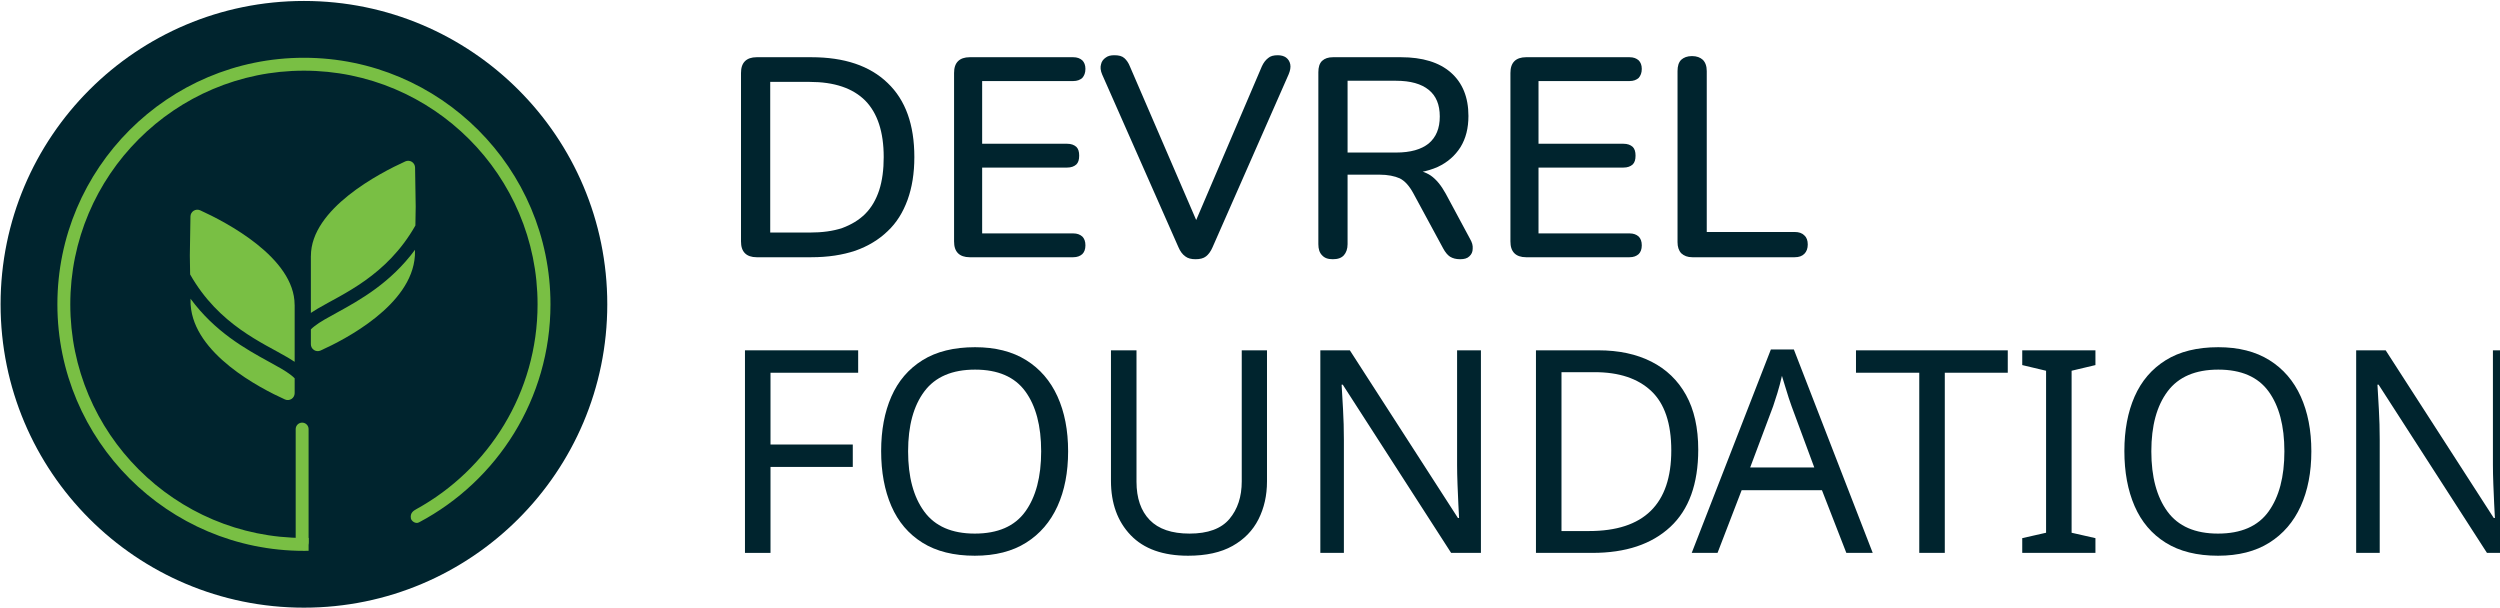
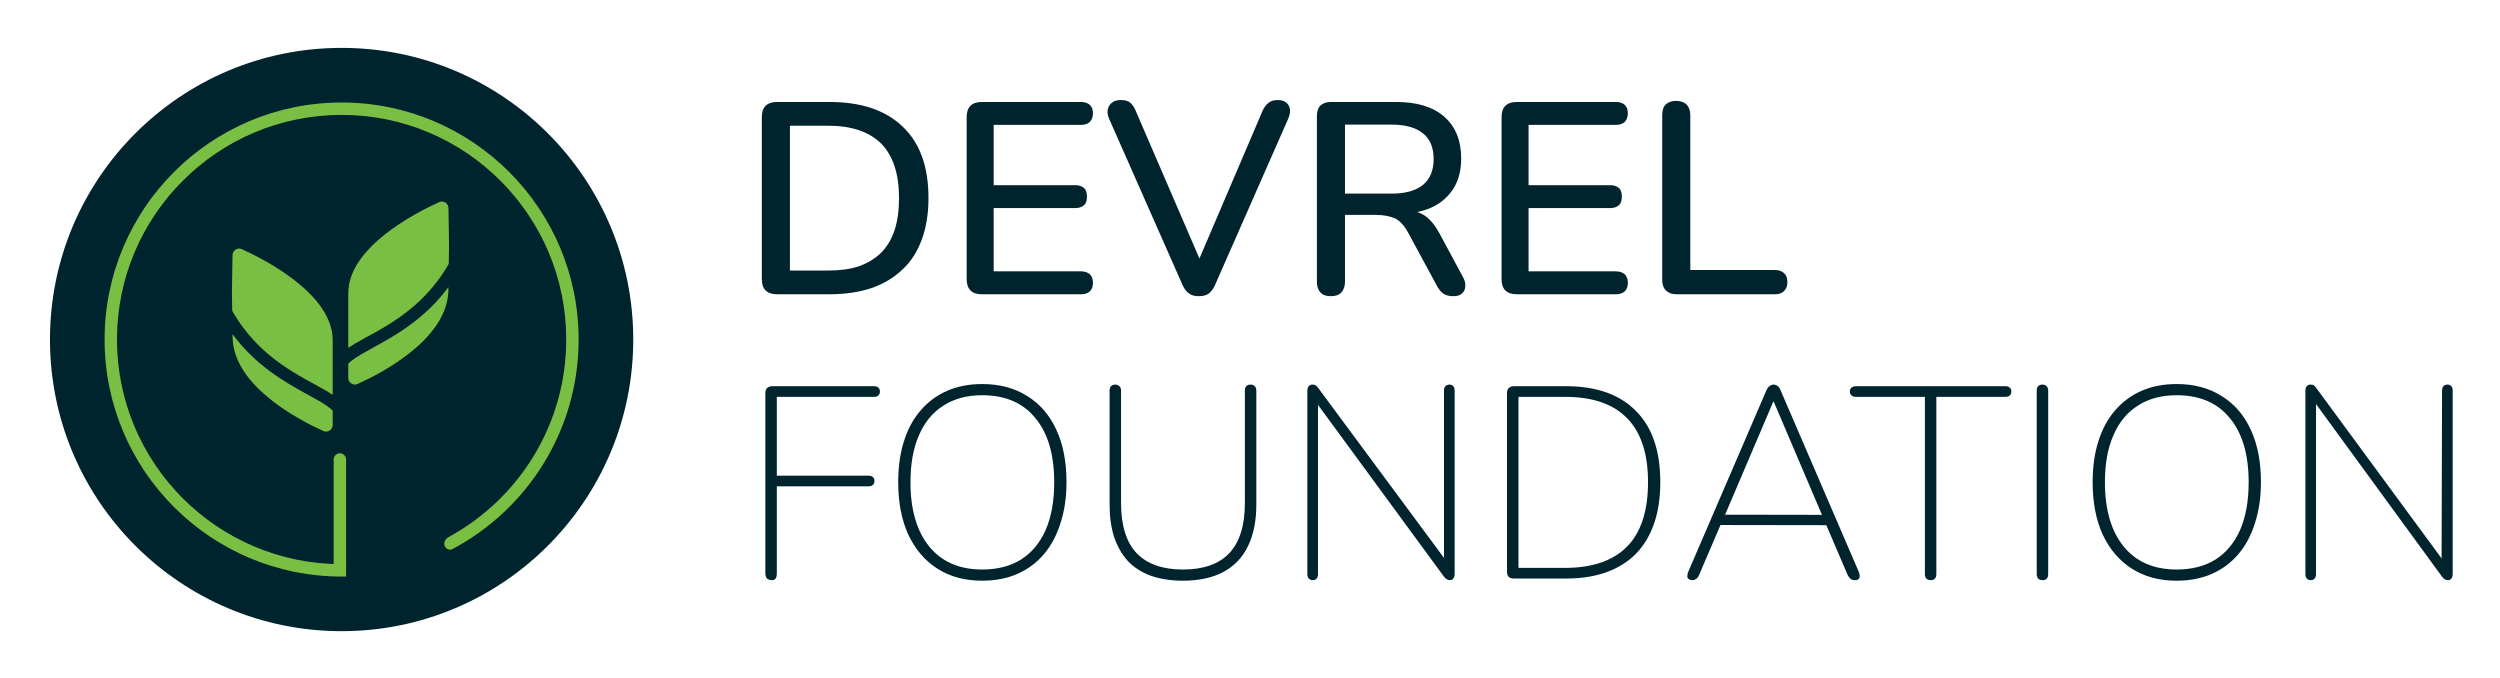
- <svg xmlns="http://www.w3.org/2000/svg" width="100%" height="100%" viewBox="0 0 3488 848" version="1.1" xml:space="preserve" style="fill-rule:evenodd;clip-rule:evenodd;stroke-linecap:round;stroke-linejoin:round;stroke-miterlimit:1.5;">
-   <g transform="matrix(1,0,0,1,2561.71,210.241)">
-     <g id="_2" transform="matrix(1,0,0,1,-2630.12,-559.407)">
-       <g transform="matrix(7.90479e-17,1.29095,-1.29095,7.90479e-17,1448.92,152.957)">
-         <circle cx="480.875" cy="740.901" r="327.847" style="fill:rgb(0,36,46);" />
+ <svg xmlns="http://www.w3.org/2000/svg" role="img" viewBox="125.30 -14.70 3234.40 876.90">
+   <style>svg {clip-rule:evenodd;fill-rule:evenodd;stroke-linecap:round;stroke-linejoin:round;stroke-miterlimit:1.5}</style>
+   <g id="g16" transform="translate(2561.71 210.241)">
+     <g id="_2" transform="translate(-2433.477 -475.467) scale(.89151)">
+       <g id="g1" transform="rotate(90 647.982 800.938) scale(1.29095)">
+         <circle id="circle1" cx="480.875" cy="740.901" r="327.847" fill="#00242e" />
      </g>
-       <g transform="matrix(1,0,0,1,-3.43554,6.56446)">
-         <g>
-           <g transform="matrix(1.20992,0,0,1.20992,-53.0015,-112.979)">
-             <path d="M583.253,963.663C666.567,917.821 723.076,829.182 723.076,727.449C723.076,578.754 602.354,458.032 453.659,458.032C304.963,458.032 184.242,578.754 184.242,727.449C184.242,876.144 304.963,996.866 453.659,996.866C455.459,996.866 457.255,996.848 459.047,996.813L459.047,1011.69C457.255,1011.73 455.459,1011.74 453.659,1011.74C296.753,1011.74 169.365,884.355 169.365,727.449C169.365,570.543 296.753,443.155 453.659,443.155C610.565,443.155 737.953,570.543 737.953,727.449C737.953,836.383 676.551,931.09 586.5,978.817C582.33,981.178 577.531,977.295 576.999,974.296C575.913,968.183 579.791,965.568 583.253,963.663Z" style="fill:rgb(121,191,68);" />
+       <g id="g6" transform="translate(-3.436 6.564)">
+         <g id="g5">
+           <g id="g2" transform="translate(-53.002 -112.979) scale(1.20992)">
+             <path id="path1" fill="#79bf44" d="M583.253 963.663c83.314-45.842 139.823-134.481 139.823-236.214 0-148.695-120.722-269.417-269.417-269.417-148.696 0-269.417 120.722-269.417 269.417s120.721 269.417 269.417 269.417c1.8 0 3.596-.018 5.388-.053v14.877c-1.792.04-3.588.05-5.388.05-156.906 0-284.294-127.385-284.294-284.291s127.388-284.294 284.294-284.294c156.906 0 284.294 127.388 284.294 284.294 0 108.934-61.402 203.641-151.453 251.368-4.17 2.361-8.969-1.522-9.501-4.521-1.086-6.113 2.792-8.728 6.254-10.633z" />
          </g>
-           <path d="M493.388,1099.03L493.388,941.256" style="fill:none;stroke:rgb(121,191,68);stroke-width:18px;" />
-           <g transform="matrix(1.11127,0,0,1.11127,326.694,614.739)">
-             <path d="M9.38,99.663L9,75.946L9.786,26.881C9.832,23.985 11.327,21.304 13.766,19.743C16.206,18.181 19.266,17.946 21.915,19.117C54.134,33.761 140.568,78.554 140.568,137.892L140.613,137.892L140.613,209.386C138.036,207.643 135.233,205.895 132.228,204.121C100.893,185.626 45.43,163.233 9.38,99.663ZM140.613,230.089L140.613,248.75C140.613,251.665 139.143,254.384 136.703,255.98C134.264,257.575 131.184,257.833 128.513,256.665C96.931,242.434 14.127,199.427 10.037,137.892L9.992,137.892L9.868,130.152C40.517,171.734 78.858,193.13 107.735,208.962C119.209,215.253 129.092,220.573 136.078,226.08C137.79,227.43 139.33,228.745 140.613,230.089Z" style="fill:rgb(121,191,68);" />
+           <path id="path2" fill="none" stroke="#79bf44" stroke-width="18" d="M493.388 1099.03V941.256" />
+           <g id="g3" transform="translate(326.694 614.739) scale(1.11127)">
+             <path id="path3" fill="#79bf44" d="M9.38 99.663L9 75.946l.786-49.065c.046-2.896 1.541-5.577 3.98-7.138 2.44-1.562 5.5-1.797 8.149-.626 32.219 14.644 118.653 59.437 118.653 118.775h.045v71.494c-2.577-1.743-5.38-3.491-8.385-5.265C100.893 185.626 45.43 163.233 9.38 99.663zm131.233 130.426v18.661c0 2.915-1.47 5.634-3.91 7.23-2.439 1.595-5.519 1.853-8.19.685-31.582-14.231-114.386-57.238-118.476-118.773h-.045l-.124-7.74c30.649 41.582 68.99 62.978 97.867 78.81 11.474 6.291 21.357 11.611 28.343 17.118 1.712 1.35 3.252 2.665 4.535 4.009z" />
          </g>
-           <g transform="matrix(-1.11127,0,0,1.11127,661.827,546.483)">
-             <path d="M9.38,99.663L9,75.946L9.786,26.881C9.832,23.985 11.327,21.304 13.766,19.743C16.206,18.181 19.266,17.946 21.915,19.117C54.134,33.761 140.568,78.554 140.568,137.892L140.613,137.892L140.613,209.386C138.036,207.643 135.233,205.895 132.228,204.121C100.893,185.626 45.43,163.233 9.38,99.663ZM140.613,230.089L140.613,248.75C140.613,251.665 139.143,254.384 136.703,255.98C134.264,257.575 131.184,257.833 128.513,256.665C96.931,242.434 14.127,199.427 10.037,137.892L9.992,137.892L9.868,130.152C40.517,171.734 78.858,193.13 107.735,208.962C119.209,215.253 129.092,220.573 136.078,226.08C137.79,227.43 139.33,228.745 140.613,230.089Z" style="fill:rgb(121,191,68);" />
+           <g id="g4" transform="matrix(-1.11127 0 0 1.11127 661.827 546.483)">
+             <path id="path4" fill="#79bf44" d="M9.38 99.663L9 75.946l.786-49.065c.046-2.896 1.541-5.577 3.98-7.138 2.44-1.562 5.5-1.797 8.149-.626 32.219 14.644 118.653 59.437 118.653 118.775h.045v71.494c-2.577-1.743-5.38-3.491-8.385-5.265C100.893 185.626 45.43 163.233 9.38 99.663zm131.233 130.426v18.661c0 2.915-1.47 5.634-3.91 7.23-2.439 1.595-5.519 1.853-8.19.685-31.582-14.231-114.386-57.238-118.476-118.773h-.045l-.124-7.74c30.649 41.582 68.99 62.978 97.867 78.81 11.474 6.291 21.357 11.611 28.343 17.118 1.712 1.35 3.252 2.665 4.535 4.009z" />
          </g>
        </g>
      </g>
    </g>
-     <g transform="matrix(1,0,0,1,-2637.6,-590.148)">
-       <g transform="matrix(395.833,0,0,395.833,1076.88,738.799)">
-         <path d="M0.138,-0C0.12,-0 0.106,-0.005 0.097,-0.014C0.087,-0.024 0.083,-0.038 0.083,-0.056L0.083,-0.649C0.083,-0.667 0.087,-0.681 0.097,-0.691C0.106,-0.7 0.12,-0.705 0.138,-0.705L0.331,-0.705C0.447,-0.705 0.537,-0.675 0.6,-0.614C0.663,-0.554 0.694,-0.467 0.694,-0.353C0.694,-0.296 0.686,-0.246 0.67,-0.202C0.654,-0.158 0.631,-0.121 0.6,-0.092C0.569,-0.062 0.531,-0.039 0.486,-0.023C0.441,-0.008 0.39,-0 0.331,-0L0.138,-0ZM0.186,-0.087L0.325,-0.087C0.369,-0.087 0.407,-0.092 0.44,-0.103C0.472,-0.115 0.499,-0.131 0.521,-0.153C0.543,-0.175 0.559,-0.203 0.57,-0.236C0.581,-0.27 0.586,-0.309 0.586,-0.353C0.586,-0.442 0.564,-0.508 0.521,-0.552C0.477,-0.596 0.412,-0.618 0.325,-0.618L0.186,-0.618L0.186,-0.087Z" style="fill:rgb(0,36,46);fill-rule:nonzero;" />
+     <g id="g15" transform="translate(-2637.6 -590.148)">
+       <g id="g7" transform="translate(1157.51 745.925) scale(352.8909)">
+         <path id="path6" fill="#00242e" fill-rule="nonzero" d="M.138 0C.12 0 .106-.005.097-.014.087-.024.083-.038.083-.056v-.593c0-.018.004-.032.014-.042C.106-.7.12-.705.138-.705h.193c.116 0 .206.03.269.091.063.06.094.147.094.261 0 .057-.008.107-.024.151s-.039.081-.07.11c-.031.03-.069.053-.114.069C.441-.008.39 0 .331 0zm.048-.087h.139c.044 0 .082-.005.115-.016.032-.012.059-.028.081-.05.022-.022.038-.05.049-.083.011-.034.016-.073.016-.117 0-.089-.022-.155-.065-.199C.477-.596.412-.618.325-.618H.186z" />
      </g>
-       <g transform="matrix(395.833,0,0,395.833,1374.15,738.799)">
-         <path d="M0.138,-0C0.12,-0 0.106,-0.005 0.097,-0.014C0.087,-0.024 0.083,-0.038 0.083,-0.056L0.083,-0.649C0.083,-0.667 0.087,-0.681 0.097,-0.691C0.106,-0.7 0.12,-0.705 0.138,-0.705L0.503,-0.705C0.517,-0.705 0.527,-0.701 0.535,-0.694C0.542,-0.687 0.546,-0.677 0.546,-0.664C0.546,-0.65 0.542,-0.64 0.535,-0.632C0.527,-0.625 0.517,-0.621 0.503,-0.621L0.182,-0.621L0.182,-0.4L0.481,-0.4C0.496,-0.4 0.506,-0.396 0.514,-0.389C0.521,-0.382 0.524,-0.372 0.524,-0.358C0.524,-0.344 0.521,-0.334 0.514,-0.327C0.506,-0.32 0.496,-0.316 0.481,-0.316L0.182,-0.316L0.182,-0.084L0.503,-0.084C0.517,-0.084 0.527,-0.08 0.535,-0.073C0.542,-0.066 0.546,-0.056 0.546,-0.042C0.546,-0.028 0.542,-0.018 0.535,-0.011C0.527,-0.004 0.517,-0 0.503,-0L0.138,-0Z" style="fill:rgb(0,36,46);fill-rule:nonzero;" />
+       <g id="g8" transform="translate(1422.53 745.925) scale(352.8909)">
+         <path id="path7" fill="#00242e" fill-rule="nonzero" d="M.138 0C.12 0 .106-.005.097-.014.087-.024.083-.038.083-.056v-.593c0-.018.004-.032.014-.042C.106-.7.12-.705.138-.705h.365c.014 0 .024.004.032.011.007.007.011.017.011.03 0 .014-.004.024-.011.032-.008.007-.018.011-.032.011H.182V-.4h.299c.015 0 .025.004.033.011.007.007.01.017.01.031 0 .014-.003.024-.01.031-.008.007-.018.011-.033.011H.182v.232h.321c.014 0 .024.004.032.011.007.007.011.017.011.031 0 .014-.004.024-.011.031C.527-.004.517 0 .503 0z" />
      </g>
-       <g transform="matrix(395.833,0,0,395.833,1605.32,738.799)">
-         <path d="M0.35,0.007C0.335,0.007 0.323,0.004 0.314,-0.003C0.304,-0.01 0.296,-0.021 0.29,-0.035L0.021,-0.644C0.015,-0.658 0.014,-0.67 0.017,-0.68C0.019,-0.69 0.025,-0.698 0.034,-0.704C0.042,-0.71 0.052,-0.712 0.064,-0.712C0.08,-0.712 0.091,-0.709 0.099,-0.702C0.107,-0.695 0.114,-0.685 0.119,-0.672L0.371,-0.088L0.334,-0.088L0.584,-0.673C0.59,-0.686 0.597,-0.695 0.606,-0.702C0.614,-0.709 0.625,-0.712 0.64,-0.712C0.652,-0.712 0.662,-0.709 0.669,-0.704C0.677,-0.698 0.682,-0.69 0.684,-0.68C0.686,-0.67 0.684,-0.658 0.678,-0.644L0.41,-0.035C0.404,-0.021 0.396,-0.01 0.387,-0.003C0.378,0.004 0.366,0.007 0.35,0.007Z" style="fill:rgb(0,36,46);fill-rule:nonzero;" />
+       <g id="g9" transform="translate(1628.621 745.925) scale(352.8909)">
+         <path id="path8" fill="#00242e" fill-rule="nonzero" d="M.35.007C.335.007.323.004.314-.003.304-.01.296-.021.29-.035L.021-.644C.015-.658.014-.67.017-.68c.002-.01.008-.018.017-.024.008-.006.018-.008.03-.008.016 0 .027.003.035.01.008.007.015.017.02.03l.252.584H.334l.25-.585C.59-.686.597-.695.606-.702c.008-.007.019-.01.034-.01.012 0 .022.003.029.008.008.006.013.014.015.024s0 .022-.006.036L.41-.035C.404-.021.396-.01.387-.003.378.004.366.007.35.007z" />
      </g>
-       <g transform="matrix(395.833,0,0,395.833,1882.4,738.799)">
-         <path d="M0.134,0.007C0.117,0.007 0.105,0.003 0.096,-0.007C0.087,-0.016 0.083,-0.029 0.083,-0.046L0.083,-0.652C0.083,-0.67 0.087,-0.683 0.096,-0.692C0.106,-0.701 0.118,-0.705 0.135,-0.705L0.374,-0.705C0.45,-0.705 0.509,-0.687 0.55,-0.651C0.591,-0.615 0.612,-0.564 0.612,-0.498C0.612,-0.455 0.603,-0.419 0.584,-0.388C0.565,-0.358 0.538,-0.334 0.503,-0.318C0.467,-0.302 0.424,-0.294 0.374,-0.294L0.383,-0.308L0.409,-0.308C0.436,-0.308 0.459,-0.301 0.479,-0.288C0.499,-0.274 0.516,-0.253 0.532,-0.224L0.618,-0.064C0.625,-0.052 0.628,-0.041 0.627,-0.03C0.627,-0.019 0.623,-0.01 0.615,-0.003C0.608,0.004 0.597,0.007 0.583,0.007C0.568,0.007 0.557,0.004 0.547,-0.002C0.538,-0.008 0.53,-0.018 0.523,-0.031L0.418,-0.225C0.404,-0.251 0.388,-0.269 0.37,-0.278C0.352,-0.286 0.328,-0.291 0.299,-0.291L0.186,-0.291L0.186,-0.046C0.186,-0.029 0.181,-0.016 0.173,-0.007C0.164,0.003 0.151,0.007 0.134,0.007ZM0.186,-0.369L0.357,-0.369C0.408,-0.369 0.446,-0.38 0.472,-0.401C0.498,-0.423 0.511,-0.454 0.511,-0.496C0.511,-0.538 0.498,-0.569 0.472,-0.59C0.446,-0.611 0.408,-0.622 0.357,-0.622L0.186,-0.622L0.186,-0.369Z" style="fill:rgb(0,36,46);fill-rule:nonzero;" />
+       <g id="g10" transform="translate(1875.642 745.925) scale(352.8909)">
+         <path id="path9" fill="#00242e" fill-rule="nonzero" d="M.134.007C.117.007.105.003.096-.007.087-.016.083-.029.083-.046v-.606c0-.018.004-.031.013-.04.01-.009.022-.013.039-.013h.239c.076 0 .135.018.176.054.041.036.062.087.062.153 0 .043-.009.079-.028.11-.019.03-.046.054-.081.07-.036.016-.079.024-.129.024l.009-.014h.026c.027 0 .05.007.07.02.02.014.037.035.053.064l.086.16c.007.012.01.023.009.034 0 .011-.004.02-.012.027-.007.007-.018.01-.032.01C.568.007.557.004.547-.002.538-.008.53-.018.523-.031L.418-.225C.404-.251.388-.269.37-.278.352-.286.328-.291.299-.291H.186v.245c0 .017-.005.03-.013.039C.164.003.151.007.134.007zm.052-.376h.171c.051 0 .089-.011.115-.032.026-.022.039-.053.039-.095S.498-.569.472-.59C.446-.611.408-.622.357-.622H.186z" />
      </g>
-       <g transform="matrix(395.833,0,0,395.833,2150.38,738.799)">
-         <path d="M0.138,-0C0.12,-0 0.106,-0.005 0.097,-0.014C0.087,-0.024 0.083,-0.038 0.083,-0.056L0.083,-0.649C0.083,-0.667 0.087,-0.681 0.097,-0.691C0.106,-0.7 0.12,-0.705 0.138,-0.705L0.503,-0.705C0.517,-0.705 0.527,-0.701 0.535,-0.694C0.542,-0.687 0.546,-0.677 0.546,-0.664C0.546,-0.65 0.542,-0.64 0.535,-0.632C0.527,-0.625 0.517,-0.621 0.503,-0.621L0.182,-0.621L0.182,-0.4L0.481,-0.4C0.496,-0.4 0.506,-0.396 0.514,-0.389C0.521,-0.382 0.524,-0.372 0.524,-0.358C0.524,-0.344 0.521,-0.334 0.514,-0.327C0.506,-0.32 0.496,-0.316 0.481,-0.316L0.182,-0.316L0.182,-0.084L0.503,-0.084C0.517,-0.084 0.527,-0.08 0.535,-0.073C0.542,-0.066 0.546,-0.056 0.546,-0.042C0.546,-0.028 0.542,-0.018 0.535,-0.011C0.527,-0.004 0.517,-0 0.503,-0L0.138,-0Z" style="fill:rgb(0,36,46);fill-rule:nonzero;" />
+       <g id="g11" transform="translate(2114.55 745.925) scale(352.8909)">
+         <path id="path10" fill="#00242e" fill-rule="nonzero" d="M.138 0C.12 0 .106-.005.097-.014.087-.024.083-.038.083-.056v-.593c0-.018.004-.032.014-.042C.106-.7.12-.705.138-.705h.365c.014 0 .024.004.032.011.007.007.011.017.011.03 0 .014-.004.024-.011.032-.008.007-.018.011-.032.011H.182V-.4h.299c.015 0 .025.004.033.011.007.007.01.017.01.031 0 .014-.003.024-.01.031-.008.007-.018.011-.033.011H.182v.232h.321c.014 0 .024.004.032.011.007.007.011.017.011.031 0 .014-.004.024-.011.031C.527-.004.517 0 .503 0z" />
      </g>
-       <g transform="matrix(395.833,0,0,395.833,2383.53,738.799)">
-         <path d="M0.135,-0C0.118,-0 0.106,-0.005 0.096,-0.014C0.087,-0.024 0.083,-0.037 0.083,-0.053L0.083,-0.656C0.083,-0.674 0.087,-0.687 0.096,-0.696C0.105,-0.704 0.117,-0.709 0.134,-0.709C0.151,-0.709 0.163,-0.704 0.172,-0.696C0.181,-0.687 0.186,-0.674 0.186,-0.656L0.186,-0.089L0.496,-0.089C0.511,-0.089 0.522,-0.085 0.53,-0.077C0.538,-0.07 0.542,-0.059 0.542,-0.045C0.542,-0.031 0.538,-0.02 0.53,-0.012C0.522,-0.004 0.511,-0 0.496,-0L0.135,-0Z" style="fill:rgb(0,36,46);fill-rule:nonzero;" />
+       <g id="g12" transform="translate(2322.407 745.925) scale(352.8909)">
+         <path id="path11" fill="#00242e" fill-rule="nonzero" d="M.135 0C.118 0 .106-.005.096-.014.087-.024.083-.037.083-.053v-.603c0-.018.004-.031.013-.04.009-.008.021-.013.038-.013.017 0 .029.005.038.013.009.009.014.022.014.04v.567h.31c.015 0 .026.004.034.012.008.007.012.018.012.032 0 .014-.004.025-.012.033S.511 0 .496 0z" />
      </g>
-       <g transform="matrix(395.833,0,0,395.833,2602.03,738.799)">
-             </g>
-       <g transform="matrix(395.833,0,0,395.833,3601.51,1151.3)">
-             </g>
-       <text x="1076.88px" y="1151.3px" style="font-family:'Nunito-ExtraLight', 'Nunito';font-weight:200;font-size:395.833px;fill:rgb(0,36,46);">F<tspan x="1281.13px " y="1151.3px ">O</tspan>UND<tspan x="2436.18px 2689.91px " y="1151.3px 1151.3px ">AT</tspan>ION</text>
+       <path id="path16" fill="#00242e" stroke-width=".892" d="M1200.209 1115.793q-4.235 0-6.705-2.117-2.117-2.47-2.117-6.705V873.71q0-4.235 2.117-6.352 2.47-2.47 6.705-2.47h131.981q3.529 0 5.293 1.764 2.117 1.764 2.117 4.94 0 3.529-2.117 5.293-1.764 1.764-5.293 1.764h-125.982v101.985h118.924q3.529 0 5.293 1.764 2.117 1.764 2.117 4.94 0 3.529-2.117 5.293-1.764 1.764-5.293 1.764h-118.924v112.572q0 8.822-5.999 8.822z" />
+       <path id="path17" fill="#00242e" stroke-width=".892" d="M1471.935 1116.499q-33.525 0-57.874-15.527-24.349-15.527-37.759-44.111-13.057-28.584-13.057-67.755 0-29.643 7.411-52.934 7.411-23.644 21.526-39.877 14.116-16.586 34.23-25.408 20.115-8.822 45.523-8.822 33.877 0 58.227 15.527 24.702 15.174 37.759 43.758 13.057 28.231 13.057 67.402 0 29.643-7.764 53.286-7.411 23.644-21.526 40.23-14.116 16.586-34.23 25.408-20.115 8.822-45.523 8.822zm0-14.469q29.643 0 50.463-13.057 20.821-13.41 31.76-38.465 10.94-25.408 10.94-61.403 0-53.639-24.349-82.929-23.997-29.643-68.814-29.643-29.29 0-50.111 13.41-20.821 13.057-31.76 38.465-10.94 25.055-10.94 60.697 0 53.287 24.349 83.282 24.349 29.643 68.461 29.643z" />
+       <path id="path29" fill="#00242e" stroke-width=".892" d="M2159.719 1113.676q-4.235 0-6.705-2.117-2.117-2.47-2.117-6.705V873.71q0-4.235 2.117-6.352 2.47-2.47 6.705-2.47h67.755q58.58 0 89.987 31.76 31.76 31.407 31.76 92.457 0 30.349-8.117 53.639-8.117 23.291-23.644 39.171-15.527 15.527-38.112 23.644-22.585 8.116-51.875 8.116zm5.999-13.763h60.344q26.82 0 46.934-7.058 20.115-7.058 33.525-20.82 13.41-13.763 20.115-34.583 6.705-20.82 6.705-48.346 0-55.051-26.82-82.576-26.82-27.878-80.459-27.878h-60.344z" />
+       <path id="path28" fill="#00242e" stroke-width=".892" d="M1899.639 1115.793c-2.117 0-3.882-.706-5.293-2.117-1.176-1.411-1.764-3.294-1.764-5.646V870.887c0-2.588.588-4.588 1.764-5.999 1.176-1.412 2.705-2.117 4.588-2.117 2.117 0 3.647.353 4.588 1.059 1.176.706 2.353 2 3.529 3.882l162.374 219.372-.045 11.772V870.534c0-2.588.588-4.47 1.764-5.646 1.412-1.412 3.176-2.117 5.293-2.117 2.117 0 3.764.706 4.94 2.117 1.176 1.176 1.764 3.058 1.764 5.646v237.143c0 2.588-.588 4.588-1.764 5.999-.941 1.411-2.353 2.117-4.235 2.117-1.647 0-3.176-.47-4.588-1.411-1.176-.706-2.353-1.882-3.529-3.529l-162.567-221.687-.116-9.456v228.32c0 2.353-.588 4.235-1.764 5.646-1.176 1.411-2.823 2.117-4.941 2.117z" />
+       <path id="path18" fill="#00242e" stroke-width=".892" d="M1731.663 1116.499q-23.291 0-41.288-6.352-17.645-6.352-29.643-18.703-11.645-12.704-17.997-31.054-5.999-18.35-5.999-42.347V870.534q0-3.882 1.764-5.646 2.117-2.117 5.646-2.117 3.529 0 5.293 2.117 2.117 1.764 2.117 5.646v145.391q0 43.406 20.115 64.932 20.468 21.174 59.991 21.174 39.877 0 59.992-21.174 20.115-21.526 20.115-64.932v-145.391q0-3.882 1.764-5.646 2.117-2.117 5.646-2.117 3.529 0 5.293 2.117 2.117 1.764 2.117 5.646v147.508q0 31.76-10.94 53.992-10.587 21.879-31.76 33.172-21.174 11.293-52.228 11.293z" />
+       <path id="path24" fill="#00242e" stroke-width=".892" d="M2698.946 1115.793q-3.529 0-5.646-2.117-1.764-2.117-1.764-5.646V878.65h-89.281q-3.529 0-5.646-1.764-2.117-2.117-2.117-5.293 0-3.176 2.117-4.94 2.117-1.764 5.646-1.764h193.384q3.882 0 5.646 1.764 2.117 1.764 2.117 4.94 0 3.529-2.117 5.293-1.764 1.764-5.646 1.764h-89.281v229.379q0 3.529-1.764 5.646-1.764 2.117-5.646 2.117z" />
+       <path id="path19" fill="#00242e" stroke-width=".892" d="M2391.224 1115.793c-2.353 0-4.117-.47-5.293-1.411-1.176-.941-1.764-2.235-1.764-3.882 0-1.882.47-3.882 1.412-5.999l100.927-234.32c1.176-2.588 2.588-4.47 4.235-5.646 1.647-1.176 3.294-1.764 4.94-1.764 1.882 0 3.647.588 5.293 1.764 1.647 1.176 2.941 3.058 3.882 5.646l100.927 234.32c.941 2.117 1.412 4.117 1.412 5.999 0 1.647-.471 2.941-1.412 3.882-.941.941-2.588 1.411-4.941 1.411-2.353 0-4.352-.706-5.999-2.117-1.412-1.411-2.588-3.176-3.529-5.293l-28.584-66.696 1.294 2.97-136.98-.206 1.235-2.764-28.584 66.696c-.941 2.588-2.235 4.47-3.882 5.646-1.647 1.176-3.176 1.764-4.588 1.764zm104.103-230.791l-63.167 148.214.676-2.117 125.394.206.971 1.911-63.167-148.214z" />
+       <path id="path27" fill="#00242e" stroke-width=".892" d="M3190.876 1115.793c-2.117 0-3.882-.706-5.293-2.117-1.176-1.411-1.764-3.294-1.764-5.646V870.887c0-2.588.588-4.588 1.764-5.999 1.176-1.412 2.705-2.117 4.588-2.117 2.117 0 3.647.353 4.588 1.059 1.176.706 2.353 2 3.529 3.882l161.758 219.971-.072 9.885.644-227.032c.01-2.588.588-4.47 1.764-5.646 1.411-1.412 3.176-2.117 5.293-2.117 2.117 0 3.764.706 4.941 2.117 1.176 1.176 1.764 3.058 1.764 5.646v237.143c0 2.588-.588 4.588-1.764 5.999-.941 1.411-2.353 2.117-4.235 2.117-1.647 0-3.176-.47-4.588-1.411-1.176-.706-2.353-1.882-3.529-3.529L3197.619 888.044l-.038-7.803v227.788c0 2.353-.588 4.235-1.764 5.646-1.176 1.411-2.823 2.117-4.94 2.117z" />
+       <path id="path25" fill="#00242e" stroke-width=".892" d="M3017.253 1116.499q-33.525 0-57.874-15.527t-37.759-44.111q-13.057-28.584-13.057-67.755 0-29.643 7.411-52.934 7.411-23.644 21.526-39.877 14.116-16.586 34.23-25.408 20.115-8.822 45.523-8.822 33.877 0 58.227 15.527 24.702 15.174 37.759 43.758 13.057 28.231 13.057 67.402 0 29.643-7.764 53.286-7.411 23.644-21.526 40.23-14.116 16.586-34.23 25.408-20.115 8.822-45.523 8.822zm0-14.469q29.643 0 50.464-13.057 20.82-13.41 31.76-38.465 10.94-25.408 10.94-61.403 0-53.639-24.349-82.929-23.997-29.643-68.814-29.643-29.29 0-50.111 13.41-20.821 13.057-31.76 38.465-10.94 25.055-10.94 60.697 0 53.287 24.349 83.282 24.349 29.643 68.461 29.643z" />
+       <path id="path20" fill="#00242e" stroke-width=".892" d="M2843.631 1115.793q-3.529 0-5.646-2.117-1.764-2.117-1.764-5.646V870.534q0-3.882 1.764-5.646 2.117-2.117 5.646-2.117 3.529 0 5.293 2.117 2.117 1.764 2.117 5.646v237.496q0 3.529-1.764 5.646-1.764 2.117-5.646 2.117z" />
    </g>
  </g>
</svg>
